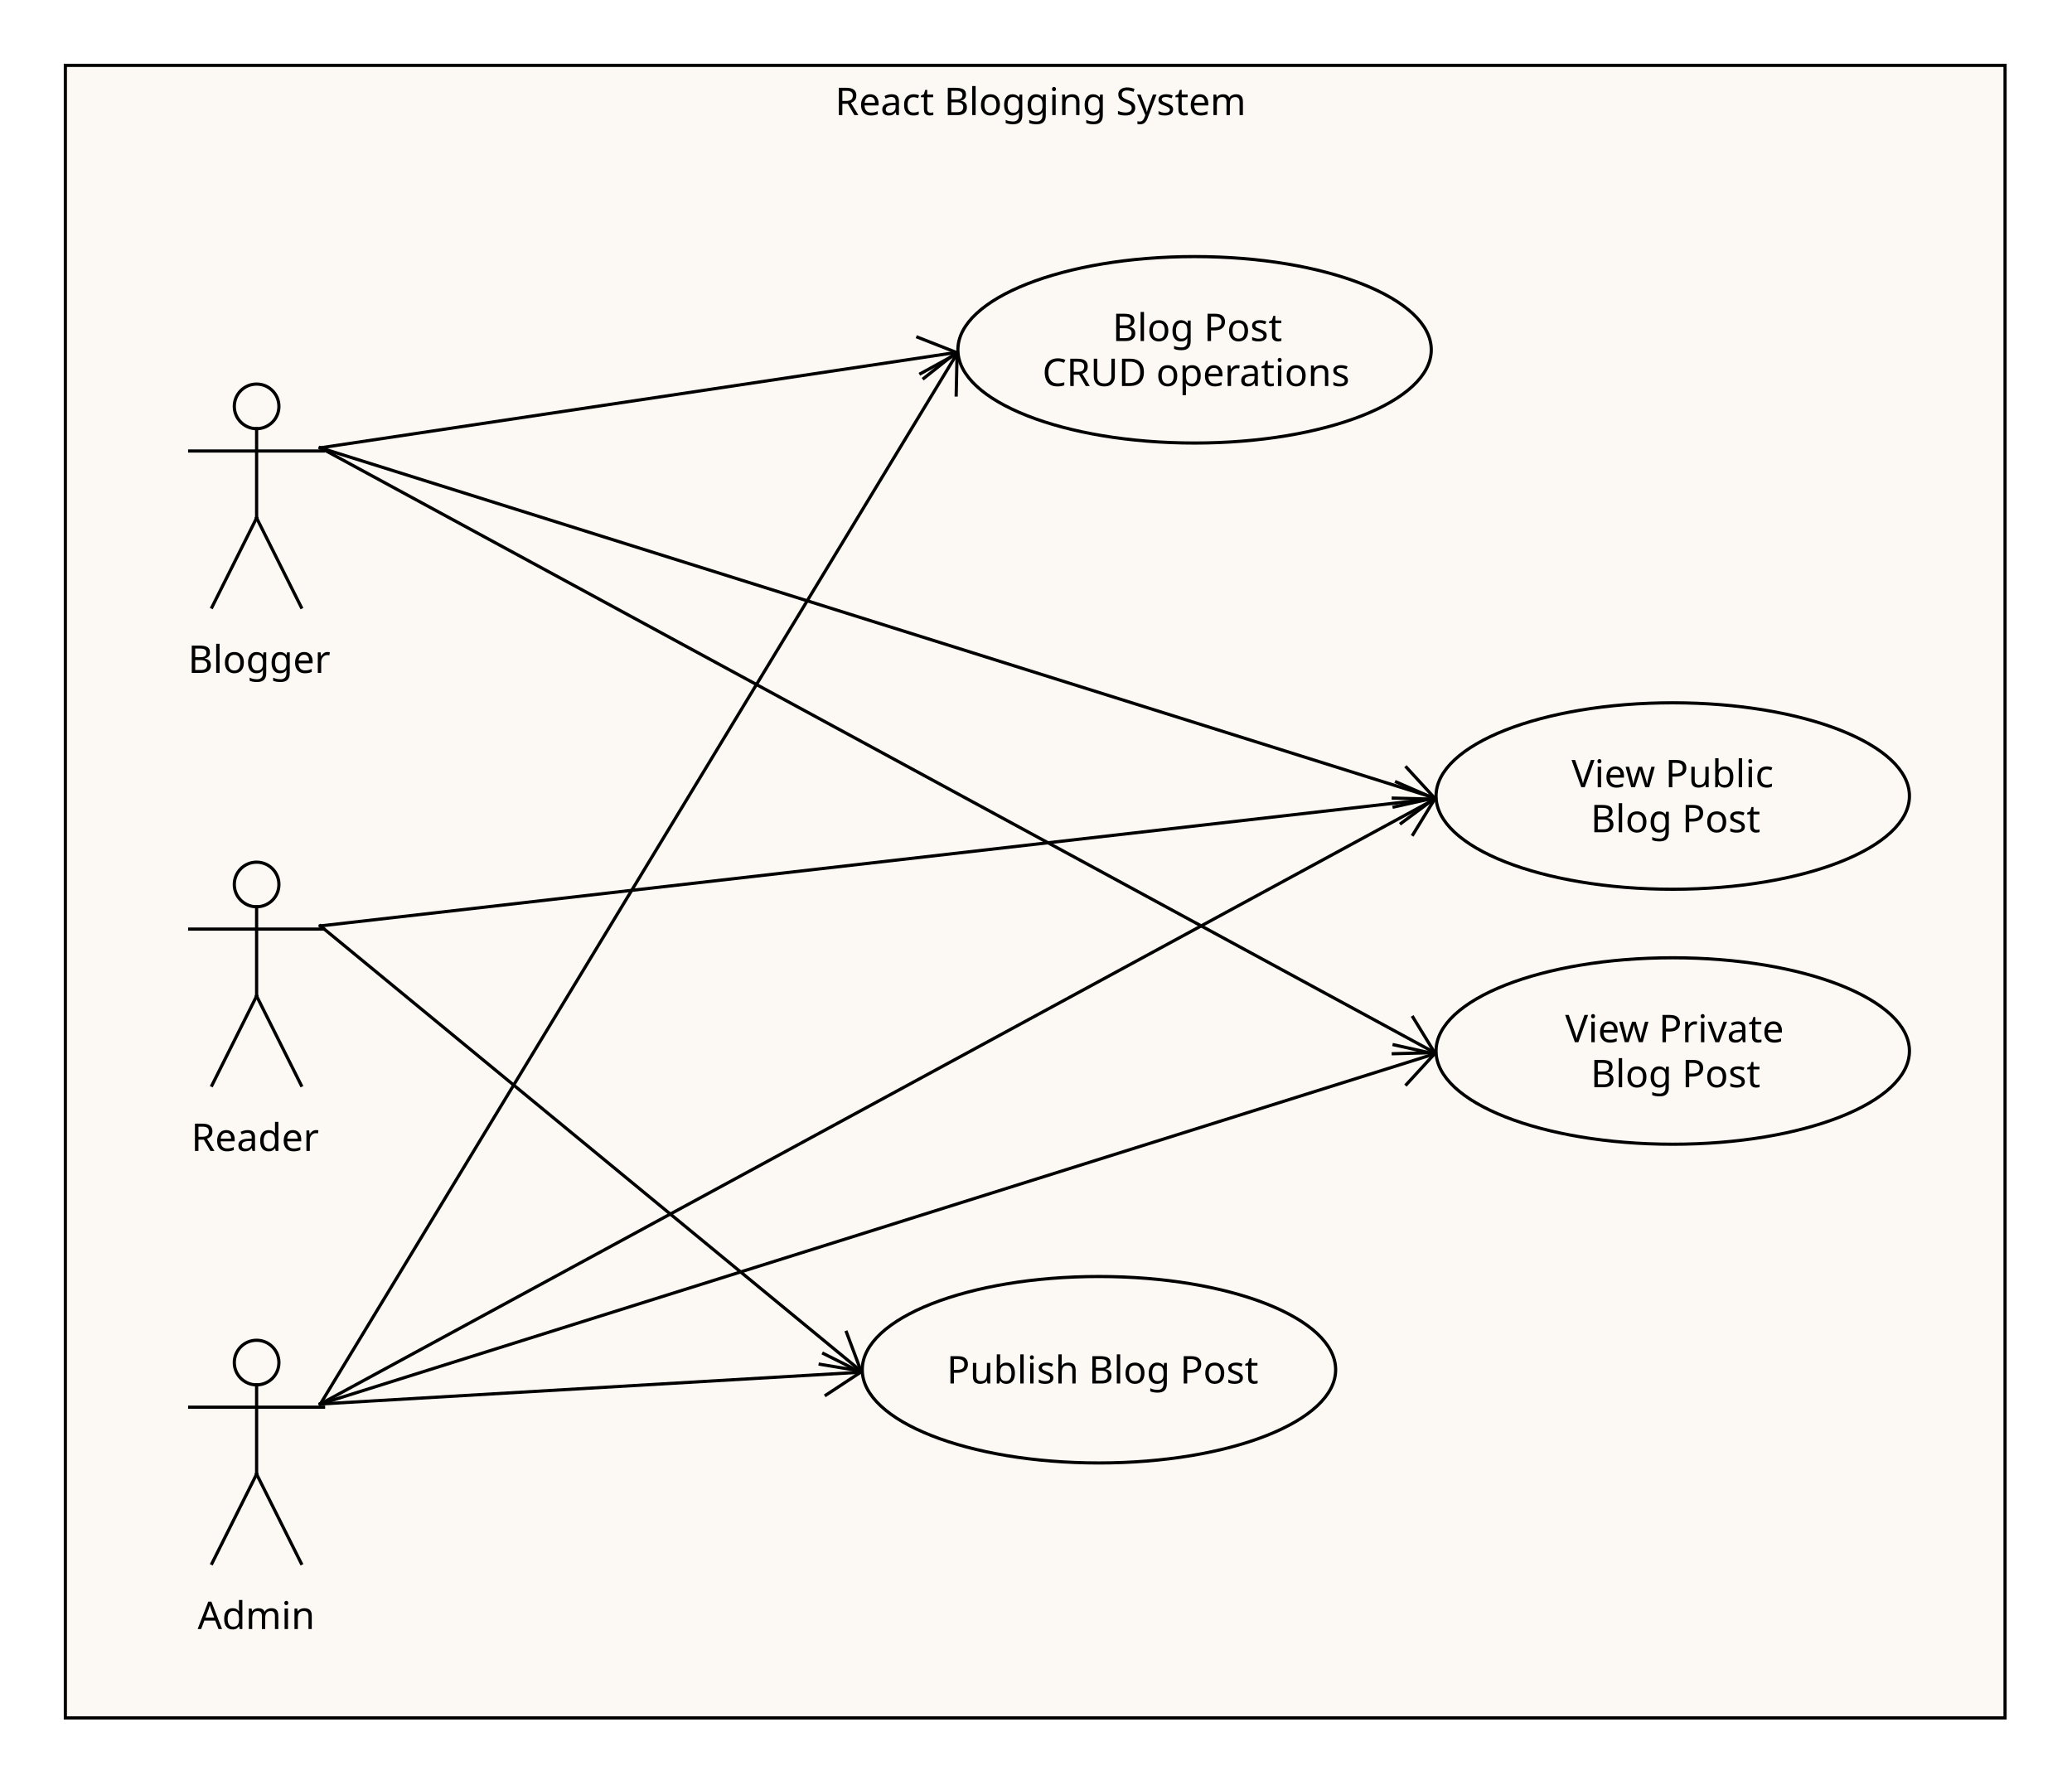
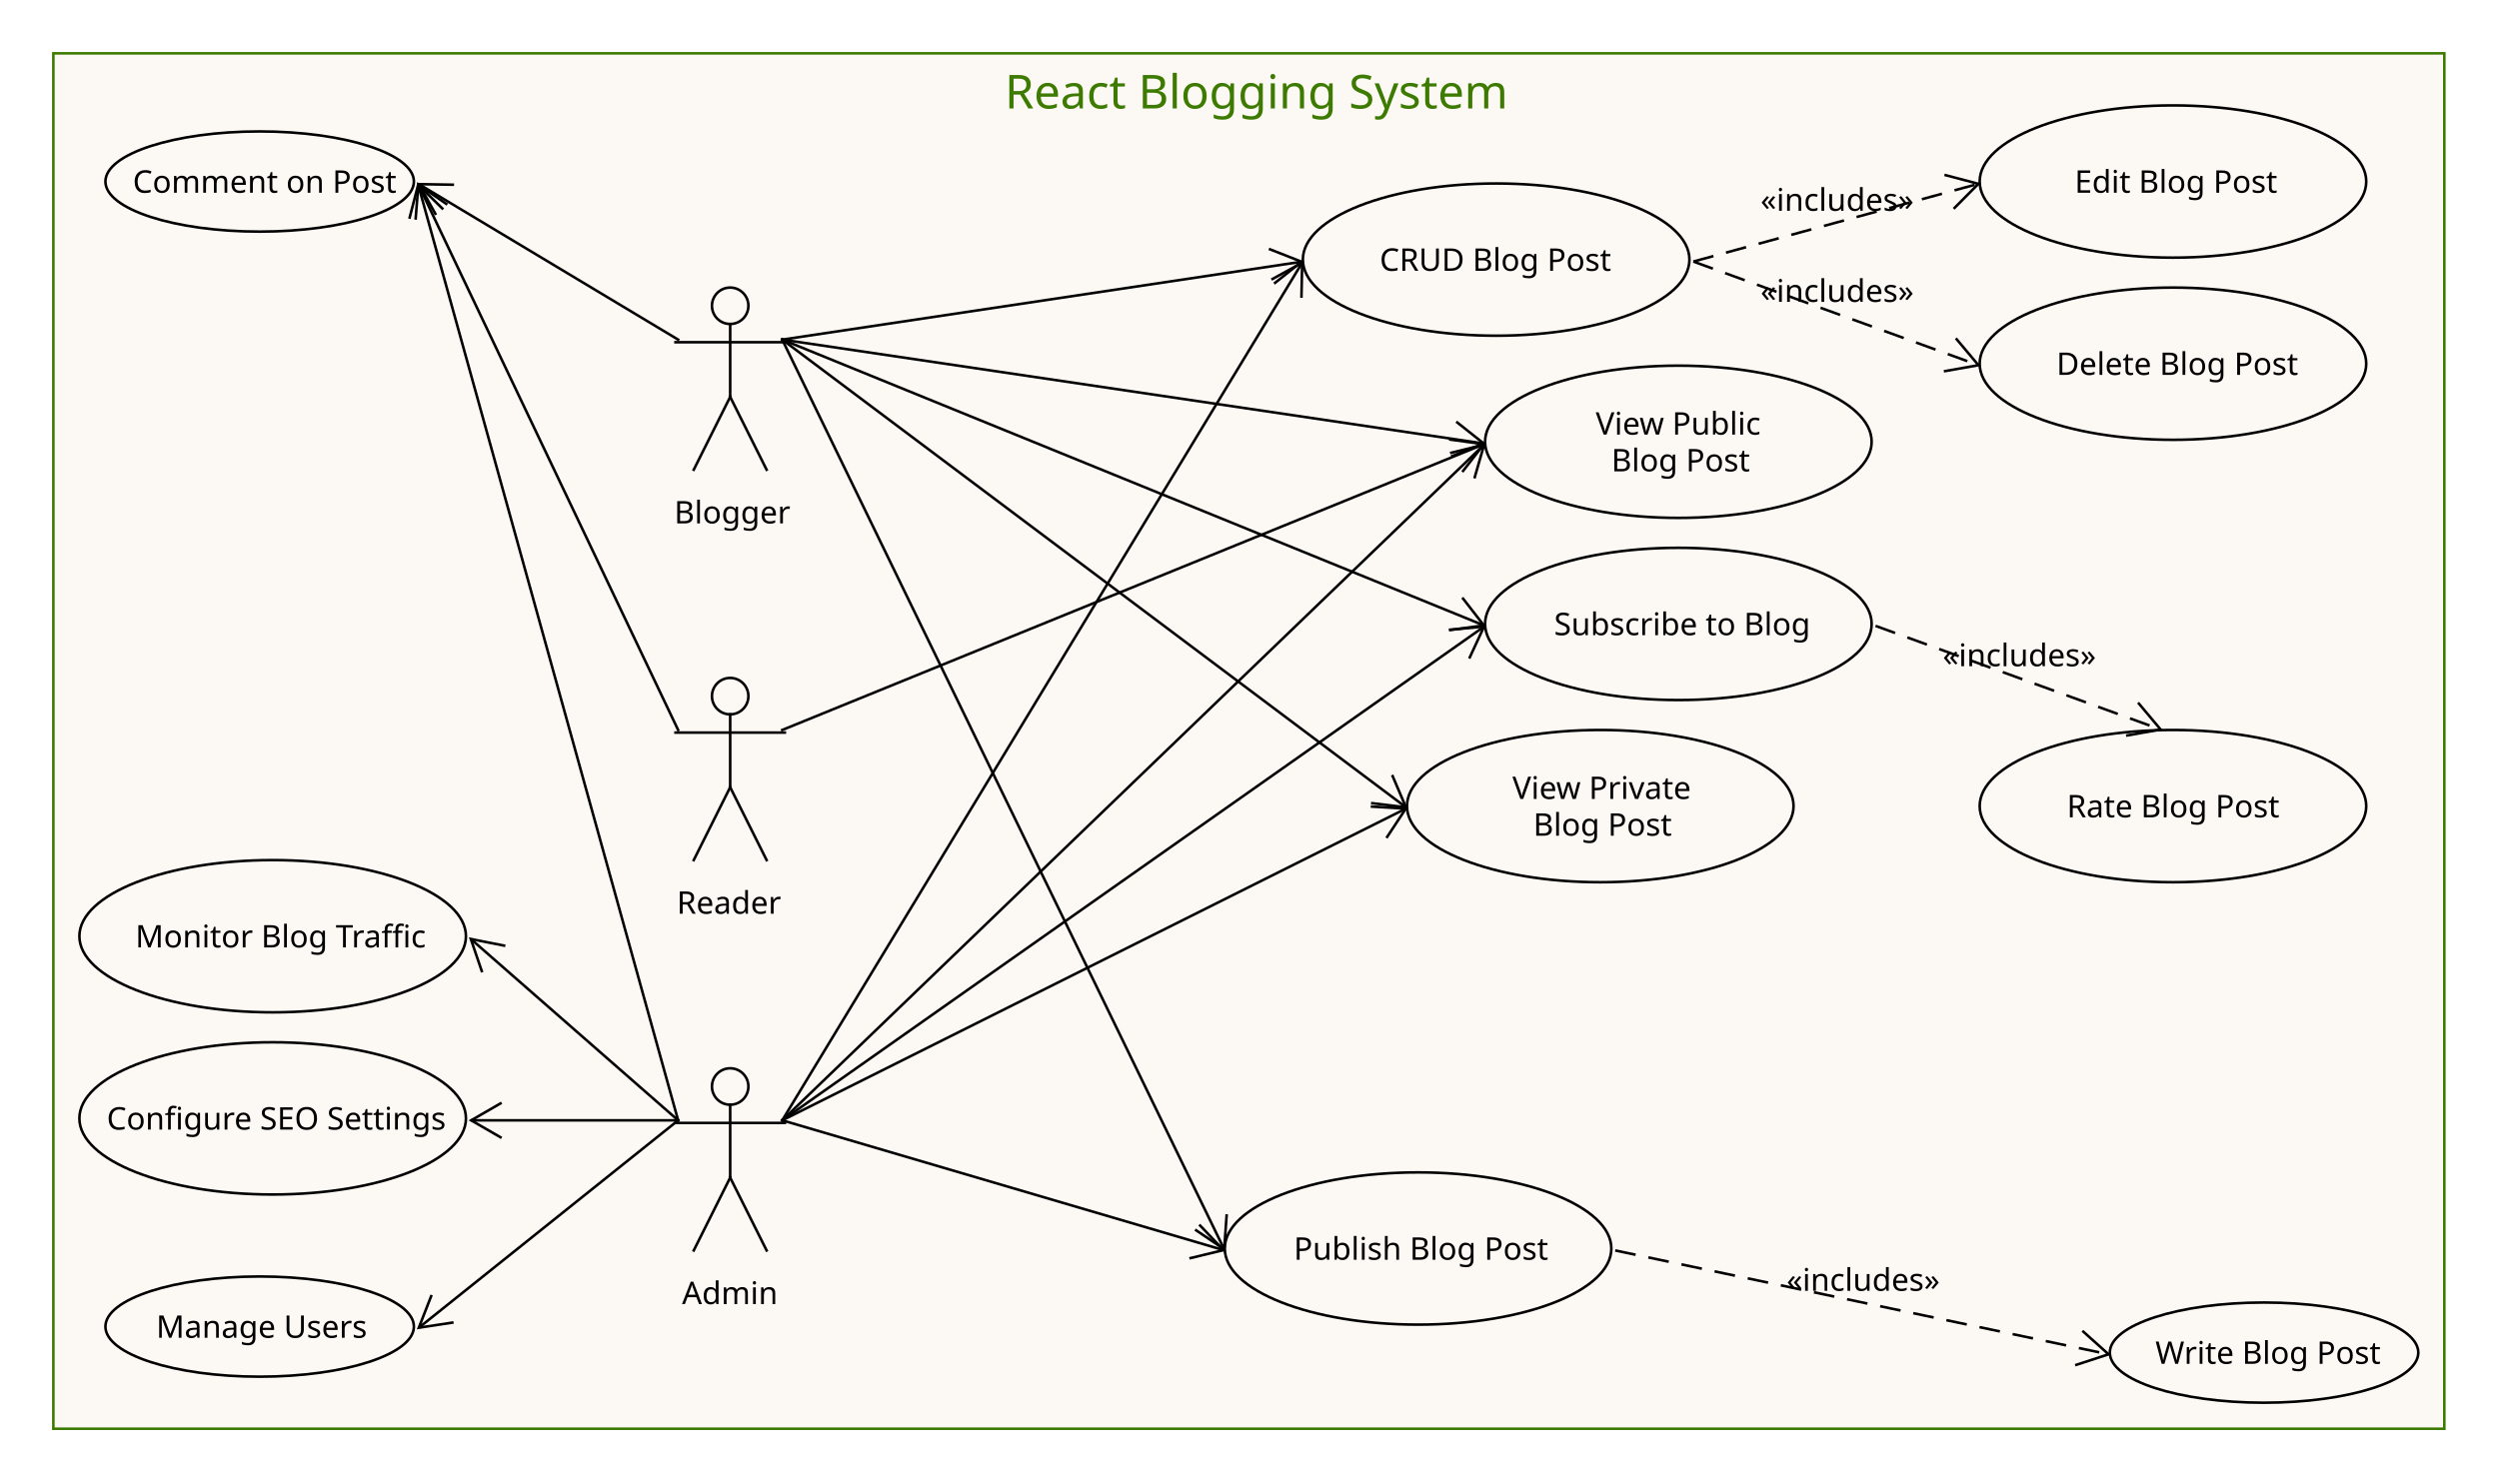
- <svg xmlns="http://www.w3.org/2000/svg" fill-opacity="1" color-rendering="auto" color-interpolation="auto" text-rendering="auto" stroke="black" stroke-linecap="square" width="650" stroke-miterlimit="10" shape-rendering="auto" stroke-opacity="1" fill="black" stroke-dasharray="none" font-weight="normal" stroke-width="1" viewBox="50 10 650 560" height="560" font-family="'Dialog'" font-style="normal" stroke-linejoin="miter" font-size="12px" stroke-dashoffset="0" image-rendering="auto">
+ <svg xmlns="http://www.w3.org/2000/svg" fill-opacity="1" color-rendering="auto" color-interpolation="auto" text-rendering="auto" stroke="black" stroke-linecap="square" width="960" stroke-miterlimit="10" shape-rendering="auto" stroke-opacity="1" fill="black" stroke-dasharray="none" font-weight="normal" stroke-width="1" viewBox="0 20 960 570" height="570" font-family="'Dialog'" font-style="normal" stroke-linejoin="miter" font-size="12px" stroke-dashoffset="0" image-rendering="auto">
  <defs id="genericDefs" />
  <g>
    <defs id="defs1">
      <clipPath clipPathUnits="userSpaceOnUse" id="clipPath1">
        <path d="M0 0 L2147483647 0 L2147483647 2147483647 L0 2147483647 L0 0 Z" />
      </clipPath>
      <clipPath clipPathUnits="userSpaceOnUse" id="clipPath2">
-         <path d="M0 0 L0 520 L610 520 L610 0 Z" />
+         <path d="M0 0 L0 530 L920 530 L920 0 Z" />
      </clipPath>
      <clipPath clipPathUnits="userSpaceOnUse" id="clipPath3">
        <path d="M0 0 L0 60 L150 60 L150 0 Z" />
      </clipPath>
      <clipPath clipPathUnits="userSpaceOnUse" id="clipPath4">
        <path d="M0 0 L0 100 L60 100 L60 0 Z" />
      </clipPath>
      <clipPath clipPathUnits="userSpaceOnUse" id="clipPath5">
-         <path d="M0 0 L0 220 L380 220 L380 0 Z" />
+         <path d="M0 0 L0 100 L110 100 L110 0 Z" />
      </clipPath>
      <clipPath clipPathUnits="userSpaceOnUse" id="clipPath6">
-         <path d="M0 0 L0 140 L380 140 L380 0 Z" />
+         <path d="M0 0 L0 30 L110 30 L110 0 Z" />
      </clipPath>
      <clipPath clipPathUnits="userSpaceOnUse" id="clipPath7">
-         <path d="M0 0 L0 70 L380 70 L380 0 Z" />
+         <path d="M0 0 L0 70 L140 70 L140 0 Z" />
      </clipPath>
      <clipPath clipPathUnits="userSpaceOnUse" id="clipPath8">
+         <path d="M0 0 L0 140 L300 140 L300 0 Z" />
+       </clipPath>
+       <clipPath clipPathUnits="userSpaceOnUse" id="clipPath9">
+         <path d="M0 0 L0 220 L300 220 L300 0 Z" />
+       </clipPath>
+       <clipPath clipPathUnits="userSpaceOnUse" id="clipPath10">
+         <path d="M0 0 L0 60 L140 60 L140 0 Z" />
+       </clipPath>
+       <clipPath clipPathUnits="userSpaceOnUse" id="clipPath11">
+         <path d="M0 0 L0 110 L130 110 L130 0 Z" />
+       </clipPath>
+       <clipPath clipPathUnits="userSpaceOnUse" id="clipPath12">
+         <path d="M0 0 L0 40 L120 40 L120 0 Z" />
+       </clipPath>
+       <clipPath clipPathUnits="userSpaceOnUse" id="clipPath13">
+         <path d="M0 0 L0 390 L130 390 L130 0 Z" />
+       </clipPath>
+       <clipPath clipPathUnits="userSpaceOnUse" id="clipPath14">
+         <path d="M0 0 L0 240 L130 240 L130 0 Z" />
+       </clipPath>
+       <clipPath clipPathUnits="userSpaceOnUse" id="clipPath15">
+         <path d="M0 0 L0 90 L130 90 L130 0 Z" />
+       </clipPath>
+       <clipPath clipPathUnits="userSpaceOnUse" id="clipPath16">
+         <path d="M0 0 L0 70 L220 70 L220 0 Z" />
+       </clipPath>
+       <clipPath clipPathUnits="userSpaceOnUse" id="clipPath17">
+         <path d="M0 0 L0 210 L270 210 L270 0 Z" />
+       </clipPath>
+       <clipPath clipPathUnits="userSpaceOnUse" id="clipPath18">
+         <path d="M0 0 L0 290 L300 290 L300 0 Z" />
+       </clipPath>
+       <clipPath clipPathUnits="userSpaceOnUse" id="clipPath19">
+         <path d="M0 0 L0 150 L270 150 L270 0 Z" />
+       </clipPath>
+       <clipPath clipPathUnits="userSpaceOnUse" id="clipPath20">
+         <path d="M0 0 L0 70 L300 70 L300 0 Z" />
+       </clipPath>
+       <clipPath clipPathUnits="userSpaceOnUse" id="clipPath21">
        <path d="M0 0 L0 360 L230 360 L230 0 Z" />
      </clipPath>
-       <clipPath clipPathUnits="userSpaceOnUse" id="clipPath9">
-         <path d="M0 0 L0 40 L200 40 L200 0 Z" />
-       </clipPath>
-       <clipPath clipPathUnits="userSpaceOnUse" id="clipPath10">
-         <path d="M0 0 L0 170 L200 170 L200 0 Z" />
-       </clipPath>
-       <clipPath clipPathUnits="userSpaceOnUse" id="clipPath11">
+       <clipPath clipPathUnits="userSpaceOnUse" id="clipPath22">
+         <path d="M0 0 L0 80 L200 80 L200 0 Z" />
+       </clipPath>
+       <clipPath clipPathUnits="userSpaceOnUse" id="clipPath23">
+         <path d="M0 0 L0 380 L200 380 L200 0 Z" />
+       </clipPath>
+       <clipPath clipPathUnits="userSpaceOnUse" id="clipPath24">
        <path d="M0 0 L0 60 L230 60 L230 0 Z" />
      </clipPath>
    </defs>
-     <g fill="rgb(250,240,230)" fill-opacity="0.49" transform="translate(70,30)" stroke-opacity="0.49" stroke="rgb(250,240,230)">
-       <rect x="0.5" width="608.5" height="518.5" y="0.5" clip-path="url(#clipPath2)" stroke="none" />
-     </g>
-     <g transform="translate(70,30)">
-       <rect fill="none" x="0.5" width="608.5" height="518.5" y="0.5" clip-path="url(#clipPath2)" />
-       <text x="242" xml:space="preserve" y="16.115" clip-path="url(#clipPath2)" font-family="sans-serif" stroke="none">React Blogging System</text>
-     </g>
-     <g fill="rgb(255,255,255)" fill-opacity="0" transform="translate(500,310)" stroke-opacity="0" stroke="rgb(255,255,255)">
-       <ellipse rx="74.25" ry="29.25" clip-path="url(#clipPath3)" cx="74.75" cy="29.75" stroke="none" />
-     </g>
-     <g transform="translate(500,310)">
-       <ellipse rx="74.25" fill="none" ry="29.25" clip-path="url(#clipPath3)" cx="74.75" cy="29.75" />
-       <text x="41" xml:space="preserve" y="27" clip-path="url(#clipPath3)" font-family="sans-serif" stroke="none">View Private</text>
-       <text x="49" xml:space="preserve" y="41.115" clip-path="url(#clipPath3)" font-family="sans-serif" stroke="none">Blog Post</text>
-     </g>
-     <g fill="rgb(255,255,255)" fill-opacity="0" transform="translate(500,230)" stroke-opacity="0" stroke="rgb(255,255,255)">
-       <ellipse rx="74.25" ry="29.25" clip-path="url(#clipPath3)" cx="74.75" cy="29.75" stroke="none" />
-     </g>
-     <g transform="translate(500,230)">
-       <ellipse rx="74.25" fill="none" ry="29.25" clip-path="url(#clipPath3)" cx="74.75" cy="29.75" />
-       <text x="43" xml:space="preserve" y="27" clip-path="url(#clipPath3)" font-family="sans-serif" stroke="none">View Public</text>
-       <text x="49" xml:space="preserve" y="41.115" clip-path="url(#clipPath3)" font-family="sans-serif" stroke="none">Blog Post</text>
-     </g>
-     <g fill="rgb(255,255,255)" fill-opacity="0" transform="translate(320,410)" stroke-opacity="0" stroke="rgb(255,255,255)">
-       <ellipse rx="74.25" ry="29.25" clip-path="url(#clipPath3)" cx="74.75" cy="29.75" stroke="none" />
-     </g>
-     <g transform="translate(320,410)">
+     <g fill="rgb(250,240,230)" fill-opacity="0.49" transform="translate(20,40)" stroke-opacity="0.49" stroke="rgb(250,240,230)">
+       <rect x="0.5" width="918.5" height="528.5" y="0.5" clip-path="url(#clipPath2)" stroke="none" />
+     </g>
+     <g fill="rgb(60,122,0)" transform="translate(20,40)" stroke="rgb(60,122,0)">
+       <rect fill="none" x="0.5" width="918.5" height="528.5" y="0.5" clip-path="url(#clipPath2)" />
+       <text x="366" font-size="18px" y="21.677" clip-path="url(#clipPath2)" font-family="sans-serif" stroke="none" xml:space="preserve">React Blogging System</text>
+     </g>
+     <g fill="rgb(255,255,255)" fill-opacity="0" transform="translate(470,470)" stroke-opacity="0" stroke="rgb(255,255,255)">
+       <ellipse rx="74.25" ry="29.25" clip-path="url(#clipPath3)" cx="74.75" cy="29.75" stroke="none" />
+     </g>
+     <g transform="translate(470,470)">
      <ellipse rx="74.25" fill="none" ry="29.25" clip-path="url(#clipPath3)" cx="74.75" cy="29.75" />
      <text x="27" xml:space="preserve" y="34.057" clip-path="url(#clipPath3)" font-family="sans-serif" stroke="none">Publish Blog Post</text>
    </g>
-     <g fill="rgb(255,255,255)" fill-opacity="0" transform="translate(350,90)" stroke-opacity="0" stroke="rgb(255,255,255)">
-       <ellipse rx="74.25" ry="29.25" clip-path="url(#clipPath3)" cx="74.75" cy="29.75" stroke="none" />
-     </g>
-     <g transform="translate(350,90)">
-       <ellipse rx="74.25" fill="none" ry="29.25" clip-path="url(#clipPath3)" cx="74.75" cy="29.75" />
-       <text x="49" xml:space="preserve" y="27" clip-path="url(#clipPath3)" font-family="sans-serif" stroke="none">Blog Post</text>
-       <text x="27" xml:space="preserve" y="41.115" clip-path="url(#clipPath3)" font-family="sans-serif" stroke="none">CRUD operations</text>
-     </g>
-     <g fill="rgb(255,255,255)" fill-opacity="0" transform="translate(100,430)" stroke-opacity="0" stroke="rgb(255,255,255)">
+     <g fill="rgb(255,255,255)" fill-opacity="0" transform="translate(250,430)" stroke-opacity="0" stroke="rgb(255,255,255)">
      <circle r="7" clip-path="url(#clipPath4)" cx="30.5" cy="7.5" stroke="none" />
    </g>
-     <g transform="translate(100,430)">
+     <g transform="translate(250,430)">
      <circle fill="none" r="7" clip-path="url(#clipPath4)" cx="30.5" cy="7.5" />
      <path fill="none" d="M9.5 21.5 L51.5 21.5" clip-path="url(#clipPath4)" />
      <path fill="none" d="M30.5 14.5 L30.5 42.5" clip-path="url(#clipPath4)" />
      <path fill="none" d="M30.5 42.5 L16.5 70.5" clip-path="url(#clipPath4)" />
      <path fill="none" d="M30.5 42.5 L44.5 70.5" clip-path="url(#clipPath4)" />
      <text x="12" xml:space="preserve" y="91.115" clip-path="url(#clipPath4)" font-family="sans-serif" stroke="none">Admin</text>
    </g>
-     <g fill="rgb(255,255,255)" fill-opacity="0" transform="translate(100,280)" stroke-opacity="0" stroke="rgb(255,255,255)">
+     <g fill="rgb(255,255,255)" fill-opacity="0" transform="translate(250,280)" stroke-opacity="0" stroke="rgb(255,255,255)">
      <circle r="7" clip-path="url(#clipPath4)" cx="30.5" cy="7.5" stroke="none" />
    </g>
-     <g transform="translate(100,280)">
+     <g transform="translate(250,280)">
      <circle fill="none" r="7" clip-path="url(#clipPath4)" cx="30.5" cy="7.5" />
      <path fill="none" d="M9.5 21.5 L51.5 21.5" clip-path="url(#clipPath4)" />
      <path fill="none" d="M30.5 14.5 L30.5 42.5" clip-path="url(#clipPath4)" />
      <path fill="none" d="M30.5 42.5 L16.5 70.5" clip-path="url(#clipPath4)" />
      <path fill="none" d="M30.5 42.5 L44.5 70.5" clip-path="url(#clipPath4)" />
      <text x="10" xml:space="preserve" y="91.115" clip-path="url(#clipPath4)" font-family="sans-serif" stroke="none">Reader</text>
    </g>
-     <g fill="rgb(255,255,255)" fill-opacity="0" transform="translate(100,130)" stroke-opacity="0" stroke="rgb(255,255,255)">
+     <g fill="rgb(255,255,255)" fill-opacity="0" transform="translate(250,130)" stroke-opacity="0" stroke="rgb(255,255,255)">
      <circle r="7" clip-path="url(#clipPath4)" cx="30.5" cy="7.5" stroke="none" />
    </g>
-     <g transform="translate(100,130)">
+     <g transform="translate(250,130)">
      <circle fill="none" r="7" clip-path="url(#clipPath4)" cx="30.5" cy="7.5" />
      <path fill="none" d="M9.5 21.5 L51.5 21.5" clip-path="url(#clipPath4)" />
      <path fill="none" d="M30.5 14.5 L30.5 42.5" clip-path="url(#clipPath4)" />
      <path fill="none" d="M30.5 42.5 L16.5 70.5" clip-path="url(#clipPath4)" />
      <path fill="none" d="M30.5 42.5 L44.5 70.5" clip-path="url(#clipPath4)" />
      <text x="9" xml:space="preserve" y="91.115" clip-path="url(#clipPath4)" font-family="sans-serif" stroke="none">Blogger</text>
    </g>
-     <g transform="translate(140,140)">
-       <path fill="none" d="M359.621 200.023 L10.5 10.5" clip-path="url(#clipPath5)" />
-       <path fill="none" d="M353.267 189.178 L360.061 200.262 L347.065 200.603" clip-path="url(#clipPath5)" />
-     </g>
-     <g transform="translate(140,250)">
-       <path fill="none" d="M359.621 10.977 L10.5 200.5" clip-path="url(#clipPath5)" />
-       <path fill="none" d="M347.065 10.397 L360.061 10.739 L353.267 21.822" clip-path="url(#clipPath5)" />
-     </g>
-     <g transform="translate(140,330)">
-       <path fill="none" d="M359.546 10.8 L10.5 120.5" clip-path="url(#clipPath6)" />
-       <path fill="none" d="M347.334 7.824 L360.023 10.65 L351.231 20.226" clip-path="url(#clipPath6)" />
-     </g>
-     <g transform="translate(140,140)">
-       <path fill="none" d="M359.546 120.2 L10.5 10.5" clip-path="url(#clipPath6)" />
-       <path fill="none" d="M351.231 110.774 L360.023 120.35 L347.334 123.175" clip-path="url(#clipPath6)" />
-     </g>
-     <g transform="translate(140,250)">
-       <path fill="none" d="M359.507 10.614 L10.5 50.5" clip-path="url(#clipPath7)" />
-       <path fill="none" d="M348.08 5.377 L360.003 10.557 L349.556 18.293" clip-path="url(#clipPath7)" />
-     </g>
-     <g transform="translate(140,110)">
-       <path fill="none" d="M209.982 11.355 L10.5 340.5" clip-path="url(#clipPath8)" />
-       <path fill="none" d="M198.847 17.187 L210.241 10.928 L209.964 23.925" clip-path="url(#clipPath8)" />
-     </g>
-     <g transform="translate(140,430)">
-       <path fill="none" d="M179.502 10.559 L10.5 20.5" clip-path="url(#clipPath9)" />
-       <path fill="none" d="M168.38 4.702 L180.001 10.529 L169.144 17.679" clip-path="url(#clipPath9)" />
-     </g>
-     <g transform="translate(140,290)">
-       <path fill="none" d="M179.728 149.864 L10.5 10.5" clip-path="url(#clipPath10)" />
-       <path fill="none" d="M175.555 138.008 L180.114 150.182 L167.291 148.043" clip-path="url(#clipPath10)" />
-     </g>
-     <g transform="translate(140,110)">
-       <path fill="none" d="M209.511 10.648 L10.5 40.5" clip-path="url(#clipPath11)" />
-       <path fill="none" d="M197.907 5.816 L210.006 10.574 L199.836 18.672" clip-path="url(#clipPath11)" />
+     <g transform="translate(170,370)">
+       <path fill="none" d="M11.253 11.159 L90.5 80.5" clip-path="url(#clipPath5)" />
+       <path fill="none" d="M15.069 23.135 L10.876 10.829 L23.629 13.351" clip-path="url(#clipPath5)" />
+     </g>
+     <g transform="translate(170,440)">
+       <path fill="none" d="M11.5 10.5 L90.5 10.5" clip-path="url(#clipPath6)" />
+       <path fill="none" d="M22.258 17 L11 10.5 L22.258 4" clip-path="url(#clipPath6)" />
+     </g>
+     <g stroke-dasharray="8,5" stroke-miterlimit="5" transform="translate(710,250)" stroke-linecap="butt">
+       <path fill="none" d="M10.5 10.5 L119.56 50.158" clip-path="url(#clipPath7)" />
+       <path fill="none" stroke-miterlimit="10" stroke-dasharray="none" d="M107.228 52.59 L120.03 50.329 L111.671 40.373" clip-path="url(#clipPath7)" stroke-linecap="square" />
+     </g>
+     <g font-family="sans-serif" transform="translate(710,250)">
+       <text x="36.312" xml:space="preserve" y="26" clip-path="url(#clipPath7)" stroke="none">«includes»</text>
+     </g>
+     <g transform="translate(290,140)">
+       <path fill="none" d="M279.574 120.123 L10.5 10.5" clip-path="url(#clipPath8)" />
+       <path fill="none" d="M272.063 110.044 L280.037 120.311 L267.158 122.083" clip-path="url(#clipPath8)" />
+     </g>
+     <g transform="translate(290,250)">
+       <path fill="none" d="M279.682 11.075 L10.5 200.5" clip-path="url(#clipPath9)" />
+       <path fill="none" d="M267.143 11.951 L280.091 10.788 L274.625 22.583" clip-path="url(#clipPath9)" />
+     </g>
+     <g fill="rgb(255,255,255)" fill-opacity="0" transform="translate(30,350)" stroke-opacity="0" stroke="rgb(255,255,255)">
+       <ellipse rx="74.25" ry="29.25" clip-path="url(#clipPath3)" cx="74.75" cy="29.75" stroke="none" />
+     </g>
+     <g transform="translate(30,350)">
+       <ellipse rx="74.25" fill="none" ry="29.25" clip-path="url(#clipPath3)" cx="74.75" cy="29.75" />
+       <text x="22" xml:space="preserve" y="34.057" clip-path="url(#clipPath3)" font-family="sans-serif" stroke="none">Monitor Blog Traffic</text>
+     </g>
+     <g fill="rgb(255,255,255)" fill-opacity="0" transform="translate(30,420)" stroke-opacity="0" stroke="rgb(255,255,255)">
+       <ellipse rx="74.25" ry="29.25" clip-path="url(#clipPath3)" cx="74.75" cy="29.75" stroke="none" />
+     </g>
+     <g transform="translate(30,420)">
+       <ellipse rx="74.25" fill="none" ry="29.25" clip-path="url(#clipPath3)" cx="74.75" cy="29.75" />
+       <text x="11" xml:space="preserve" y="34.057" clip-path="url(#clipPath3)" font-family="sans-serif" stroke="none">Configure SEO Settings</text>
+     </g>
+     <g fill="rgb(255,255,255)" fill-opacity="0" transform="translate(760,300)" stroke-opacity="0" stroke="rgb(255,255,255)">
+       <ellipse rx="74.25" ry="29.25" clip-path="url(#clipPath3)" cx="74.75" cy="29.75" stroke="none" />
+     </g>
+     <g transform="translate(760,300)">
+       <ellipse rx="74.25" fill="none" ry="29.25" clip-path="url(#clipPath3)" cx="74.75" cy="29.75" />
+       <text x="34" xml:space="preserve" y="34.057" clip-path="url(#clipPath3)" font-family="sans-serif" stroke="none">Rate Blog Post</text>
+     </g>
+     <g fill="rgb(255,255,255)" fill-opacity="0" transform="translate(570,230)" stroke-opacity="0" stroke="rgb(255,255,255)">
+       <ellipse rx="74.25" ry="29.25" clip-path="url(#clipPath3)" cx="74.75" cy="29.75" stroke="none" />
+     </g>
+     <g transform="translate(570,230)">
+       <ellipse rx="74.25" fill="none" ry="29.25" clip-path="url(#clipPath3)" cx="74.75" cy="29.75" />
+       <text x="27" xml:space="preserve" y="34.057" clip-path="url(#clipPath3)" font-family="sans-serif" stroke="none">Subscribe to Blog</text>
+     </g>
+     <g stroke-dasharray="8,5" stroke-miterlimit="5" transform="translate(640,110)" stroke-linecap="butt">
+       <path fill="none" d="M10.5 10.5 L119.56 50.158" clip-path="url(#clipPath7)" />
+       <path fill="none" stroke-miterlimit="10" stroke-dasharray="none" d="M107.228 52.59 L120.03 50.329 L111.671 40.373" clip-path="url(#clipPath7)" stroke-linecap="square" />
+     </g>
+     <g font-family="sans-serif" transform="translate(640,110)">
+       <text x="36.312" xml:space="preserve" y="26" clip-path="url(#clipPath7)" stroke="none">«includes»</text>
+     </g>
+     <g fill="rgb(255,255,255)" fill-opacity="0" transform="translate(760,130)" stroke-opacity="0" stroke="rgb(255,255,255)">
+       <ellipse rx="74.25" ry="29.25" clip-path="url(#clipPath3)" cx="74.75" cy="29.75" stroke="none" />
+     </g>
+     <g transform="translate(760,130)">
+       <ellipse rx="74.25" fill="none" ry="29.25" clip-path="url(#clipPath3)" cx="74.75" cy="29.75" />
+       <text x="30" xml:space="preserve" y="34.057" clip-path="url(#clipPath3)" font-family="sans-serif" stroke="none">Delete Blog Post</text>
+     </g>
+     <g stroke-dasharray="8,5" stroke-miterlimit="5" transform="translate(640,80)" stroke-linecap="butt">
+       <path fill="none" d="M10.5 40.5 L119.535 10.763" clip-path="url(#clipPath10)" />
+       <path fill="none" stroke-miterlimit="10" stroke-dasharray="none" d="M110.866 19.865 L120.018 10.632 L107.446 7.323" clip-path="url(#clipPath10)" stroke-linecap="square" />
+     </g>
+     <g font-family="sans-serif" transform="translate(640,80)">
+       <text x="36.312" xml:space="preserve" y="21" clip-path="url(#clipPath10)" stroke="none">«includes»</text>
+     </g>
+     <g fill="rgb(255,255,255)" fill-opacity="0" transform="translate(760,60)" stroke-opacity="0" stroke="rgb(255,255,255)">
+       <ellipse rx="74.25" ry="29.25" clip-path="url(#clipPath3)" cx="74.75" cy="29.75" stroke="none" />
+     </g>
+     <g transform="translate(760,60)">
+       <ellipse rx="74.25" fill="none" ry="29.25" clip-path="url(#clipPath3)" cx="74.75" cy="29.75" />
+       <text x="37" xml:space="preserve" y="34.057" clip-path="url(#clipPath3)" font-family="sans-serif" stroke="none">Edit Blog Post</text>
+     </g>
+     <g transform="translate(150,440)">
+       <path fill="none" d="M11.281 89.875 L110.5 10.5" clip-path="url(#clipPath11)" />
+       <path fill="none" d="M23.742 88.23 L10.89 90.188 L15.621 78.079" clip-path="url(#clipPath11)" />
+     </g>
+     <g fill="rgb(255,255,255)" fill-opacity="0" transform="translate(40,510)" stroke-opacity="0" stroke="rgb(255,255,255)">
+       <ellipse rx="59.25" ry="19.25" clip-path="url(#clipPath12)" cx="59.75" cy="19.75" stroke="none" />
+     </g>
+     <g transform="translate(40,510)">
+       <ellipse rx="59.25" fill="none" ry="19.25" clip-path="url(#clipPath12)" cx="59.75" cy="19.75" />
+       <text x="20" xml:space="preserve" y="24.057" clip-path="url(#clipPath12)" font-family="sans-serif" stroke="none">Manage Users</text>
+     </g>
+     <g transform="translate(150,80)">
+       <path fill="none" d="M10.768 11.463 L110.5 370.5" clip-path="url(#clipPath13)" />
+       <path fill="none" d="M7.384 23.569 L10.634 10.982 L19.91 20.09" clip-path="url(#clipPath13)" />
+     </g>
+     <g transform="translate(150,80)">
+       <path fill="none" d="M10.93 11.403 L110.5 220.5" clip-path="url(#clipPath14)" />
+       <path fill="none" d="M9.687 23.911 L10.715 10.951 L21.424 18.322" clip-path="url(#clipPath14)" />
+     </g>
+     <g transform="translate(150,80)">
+       <path fill="none" d="M11.357 11.014 L110.5 70.5" clip-path="url(#clipPath15)" />
+       <path fill="none" d="M17.238 22.123 L10.929 10.757 L23.927 10.976" clip-path="url(#clipPath15)" />
+     </g>
+     <g stroke-dasharray="8,5" stroke-miterlimit="5" transform="translate(610,490)" stroke-linecap="butt">
+       <path fill="none" d="M10.5 10.5 L199.522 50.294" clip-path="url(#clipPath16)" />
+       <path fill="none" stroke-miterlimit="10" stroke-dasharray="none" d="M187.655 54.438 L200.011 50.397 L190.333 41.717" clip-path="url(#clipPath16)" stroke-linecap="square" />
+     </g>
+     <g font-family="sans-serif" transform="translate(610,490)">
+       <text x="76.312" xml:space="preserve" y="26" clip-path="url(#clipPath16)" stroke="none">«includes»</text>
+     </g>
+     <g fill="rgb(255,255,255)" fill-opacity="0" transform="translate(810,520)" stroke-opacity="0" stroke="rgb(255,255,255)">
+       <ellipse rx="59.25" ry="19.25" clip-path="url(#clipPath12)" cx="59.75" cy="19.75" stroke="none" />
+     </g>
+     <g transform="translate(810,520)">
+       <ellipse rx="59.25" fill="none" ry="19.25" clip-path="url(#clipPath12)" cx="59.75" cy="19.75" />
+       <text x="18" xml:space="preserve" y="24.057" clip-path="url(#clipPath12)" font-family="sans-serif" stroke="none">Write Blog Post</text>
+     </g>
+     <g fill="rgb(255,255,255)" fill-opacity="0" transform="translate(40,70)" stroke-opacity="0" stroke="rgb(255,255,255)">
+       <ellipse rx="59.25" ry="19.25" clip-path="url(#clipPath12)" cx="59.75" cy="19.75" stroke="none" />
+     </g>
+     <g transform="translate(40,70)">
+       <ellipse rx="59.25" fill="none" ry="19.25" clip-path="url(#clipPath12)" cx="59.75" cy="19.75" />
+       <text x="11" xml:space="preserve" y="24.057" clip-path="url(#clipPath12)" font-family="sans-serif" stroke="none">Comment on Post</text>
+     </g>
+     <g transform="translate(290,140)">
+       <path fill="none" d="M249.7 189.9 L10.5 10.5" clip-path="url(#clipPath17)" />
+       <path fill="none" d="M244.993 178.245 L250.1 190.2 L237.193 188.645" clip-path="url(#clipPath17)" />
+     </g>
+     <g transform="translate(290,180)">
+       <path fill="none" d="M279.78 11.194 L10.5 270.5" clip-path="url(#clipPath18)" />
+       <path fill="none" d="M267.522 13.974 L280.14 10.847 L276.539 23.338" clip-path="url(#clipPath18)" />
+     </g>
+     <g transform="translate(290,320)">
+       <path fill="none" d="M249.606 10.947 L10.5 130.5" clip-path="url(#clipPath19)" />
+       <path fill="none" d="M237.076 9.945 L250.053 10.724 L242.89 21.572" clip-path="url(#clipPath19)" />
+     </g>
+     <g transform="translate(290,140)">
+       <path fill="none" d="M279.511 50.353 L10.5 10.5" clip-path="url(#clipPath20)" />
+       <path fill="none" d="M269.821 42.347 L280.005 50.427 L267.916 55.207" clip-path="url(#clipPath20)" />
+     </g>
+     <g fill="rgb(255,255,255)" fill-opacity="0" transform="translate(540,300)" stroke-opacity="0" stroke="rgb(255,255,255)">
+       <ellipse rx="74.25" ry="29.25" clip-path="url(#clipPath3)" cx="74.75" cy="29.75" stroke="none" />
+     </g>
+     <g transform="translate(540,300)">
+       <ellipse rx="74.25" fill="none" ry="29.25" clip-path="url(#clipPath3)" cx="74.75" cy="29.75" />
+       <text x="41" xml:space="preserve" y="27" clip-path="url(#clipPath3)" font-family="sans-serif" stroke="none">View Private</text>
+       <text x="49" xml:space="preserve" y="41.115" clip-path="url(#clipPath3)" font-family="sans-serif" stroke="none">Blog Post</text>
+     </g>
+     <g transform="translate(290,180)">
+       <path fill="none" d="M279.574 10.877 L10.5 120.5" clip-path="url(#clipPath8)" />
+       <path fill="none" d="M267.158 8.917 L280.037 10.689 L272.063 20.956" clip-path="url(#clipPath8)" />
+     </g>
+     <g fill="rgb(255,255,255)" fill-opacity="0" transform="translate(570,160)" stroke-opacity="0" stroke="rgb(255,255,255)">
+       <ellipse rx="74.25" ry="29.25" clip-path="url(#clipPath3)" cx="74.75" cy="29.75" stroke="none" />
+     </g>
+     <g transform="translate(570,160)">
+       <ellipse rx="74.25" fill="none" ry="29.25" clip-path="url(#clipPath3)" cx="74.75" cy="29.75" />
+       <text x="43" xml:space="preserve" y="27" clip-path="url(#clipPath3)" font-family="sans-serif" stroke="none">View Public</text>
+       <text x="49" xml:space="preserve" y="41.115" clip-path="url(#clipPath3)" font-family="sans-serif" stroke="none">Blog Post</text>
+     </g>
+     <g transform="translate(290,110)">
+       <path fill="none" d="M209.982 11.355 L10.5 340.5" clip-path="url(#clipPath21)" />
+       <path fill="none" d="M198.847 17.187 L210.241 10.928 L209.964 23.925" clip-path="url(#clipPath21)" />
+     </g>
+     <g transform="translate(290,440)">
+       <path fill="none" d="M179.541 60.218 L10.5 10.5" clip-path="url(#clipPath22)" />
+       <path fill="none" d="M171.054 50.946 L180.02 60.359 L167.385 63.418" clip-path="url(#clipPath22)" />
+     </g>
+     <g transform="translate(290,140)">
+       <path fill="none" d="M180.063 359.601 L10.5 10.5" clip-path="url(#clipPath23)" />
+       <path fill="none" d="M181.209 347.083 L180.282 360.05 L169.516 352.763" clip-path="url(#clipPath23)" />
+     </g>
+     <g transform="translate(290,110)">
+       <path fill="none" d="M209.511 10.648 L10.5 40.5" clip-path="url(#clipPath24)" />
+       <path fill="none" d="M197.907 5.816 L210.006 10.574 L199.836 18.672" clip-path="url(#clipPath24)" />
+     </g>
+     <g fill="rgb(255,255,255)" fill-opacity="0" transform="translate(500,90)" stroke-opacity="0" stroke="rgb(255,255,255)">
+       <ellipse rx="74.25" ry="29.25" clip-path="url(#clipPath3)" cx="74.75" cy="29.75" stroke="none" />
+     </g>
+     <g transform="translate(500,90)">
+       <ellipse rx="74.25" fill="none" ry="29.25" clip-path="url(#clipPath3)" cx="74.75" cy="29.75" />
+       <text x="30" xml:space="preserve" y="34.057" clip-path="url(#clipPath3)" font-family="sans-serif" stroke="none">CRUD Blog Post</text>
    </g>
  </g>
</svg>
